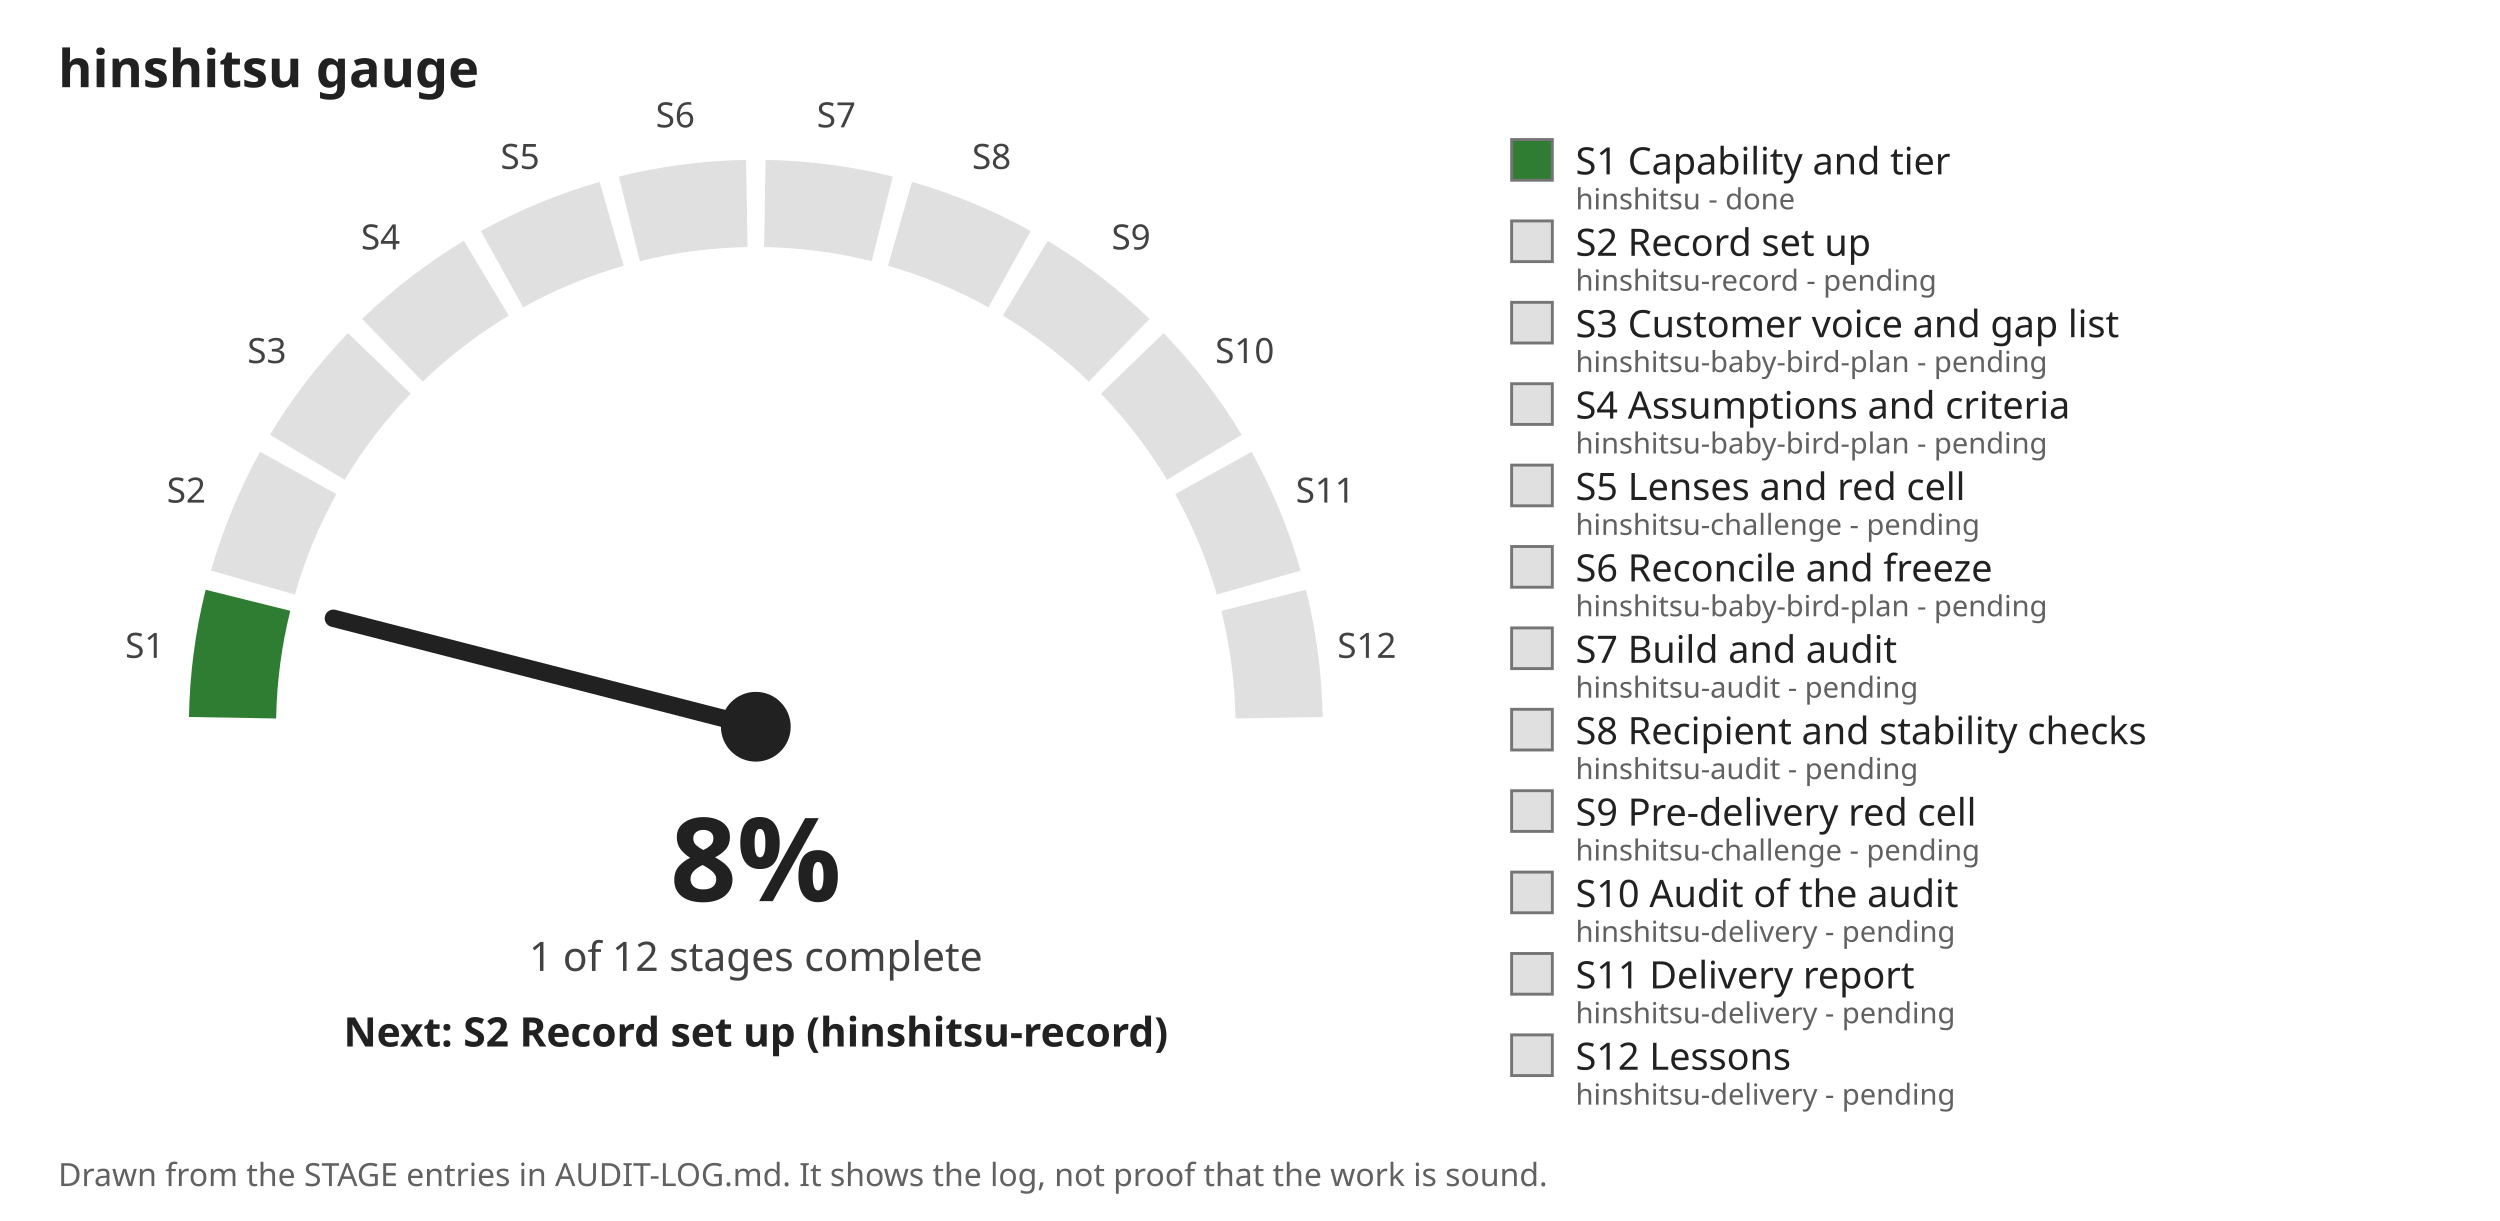
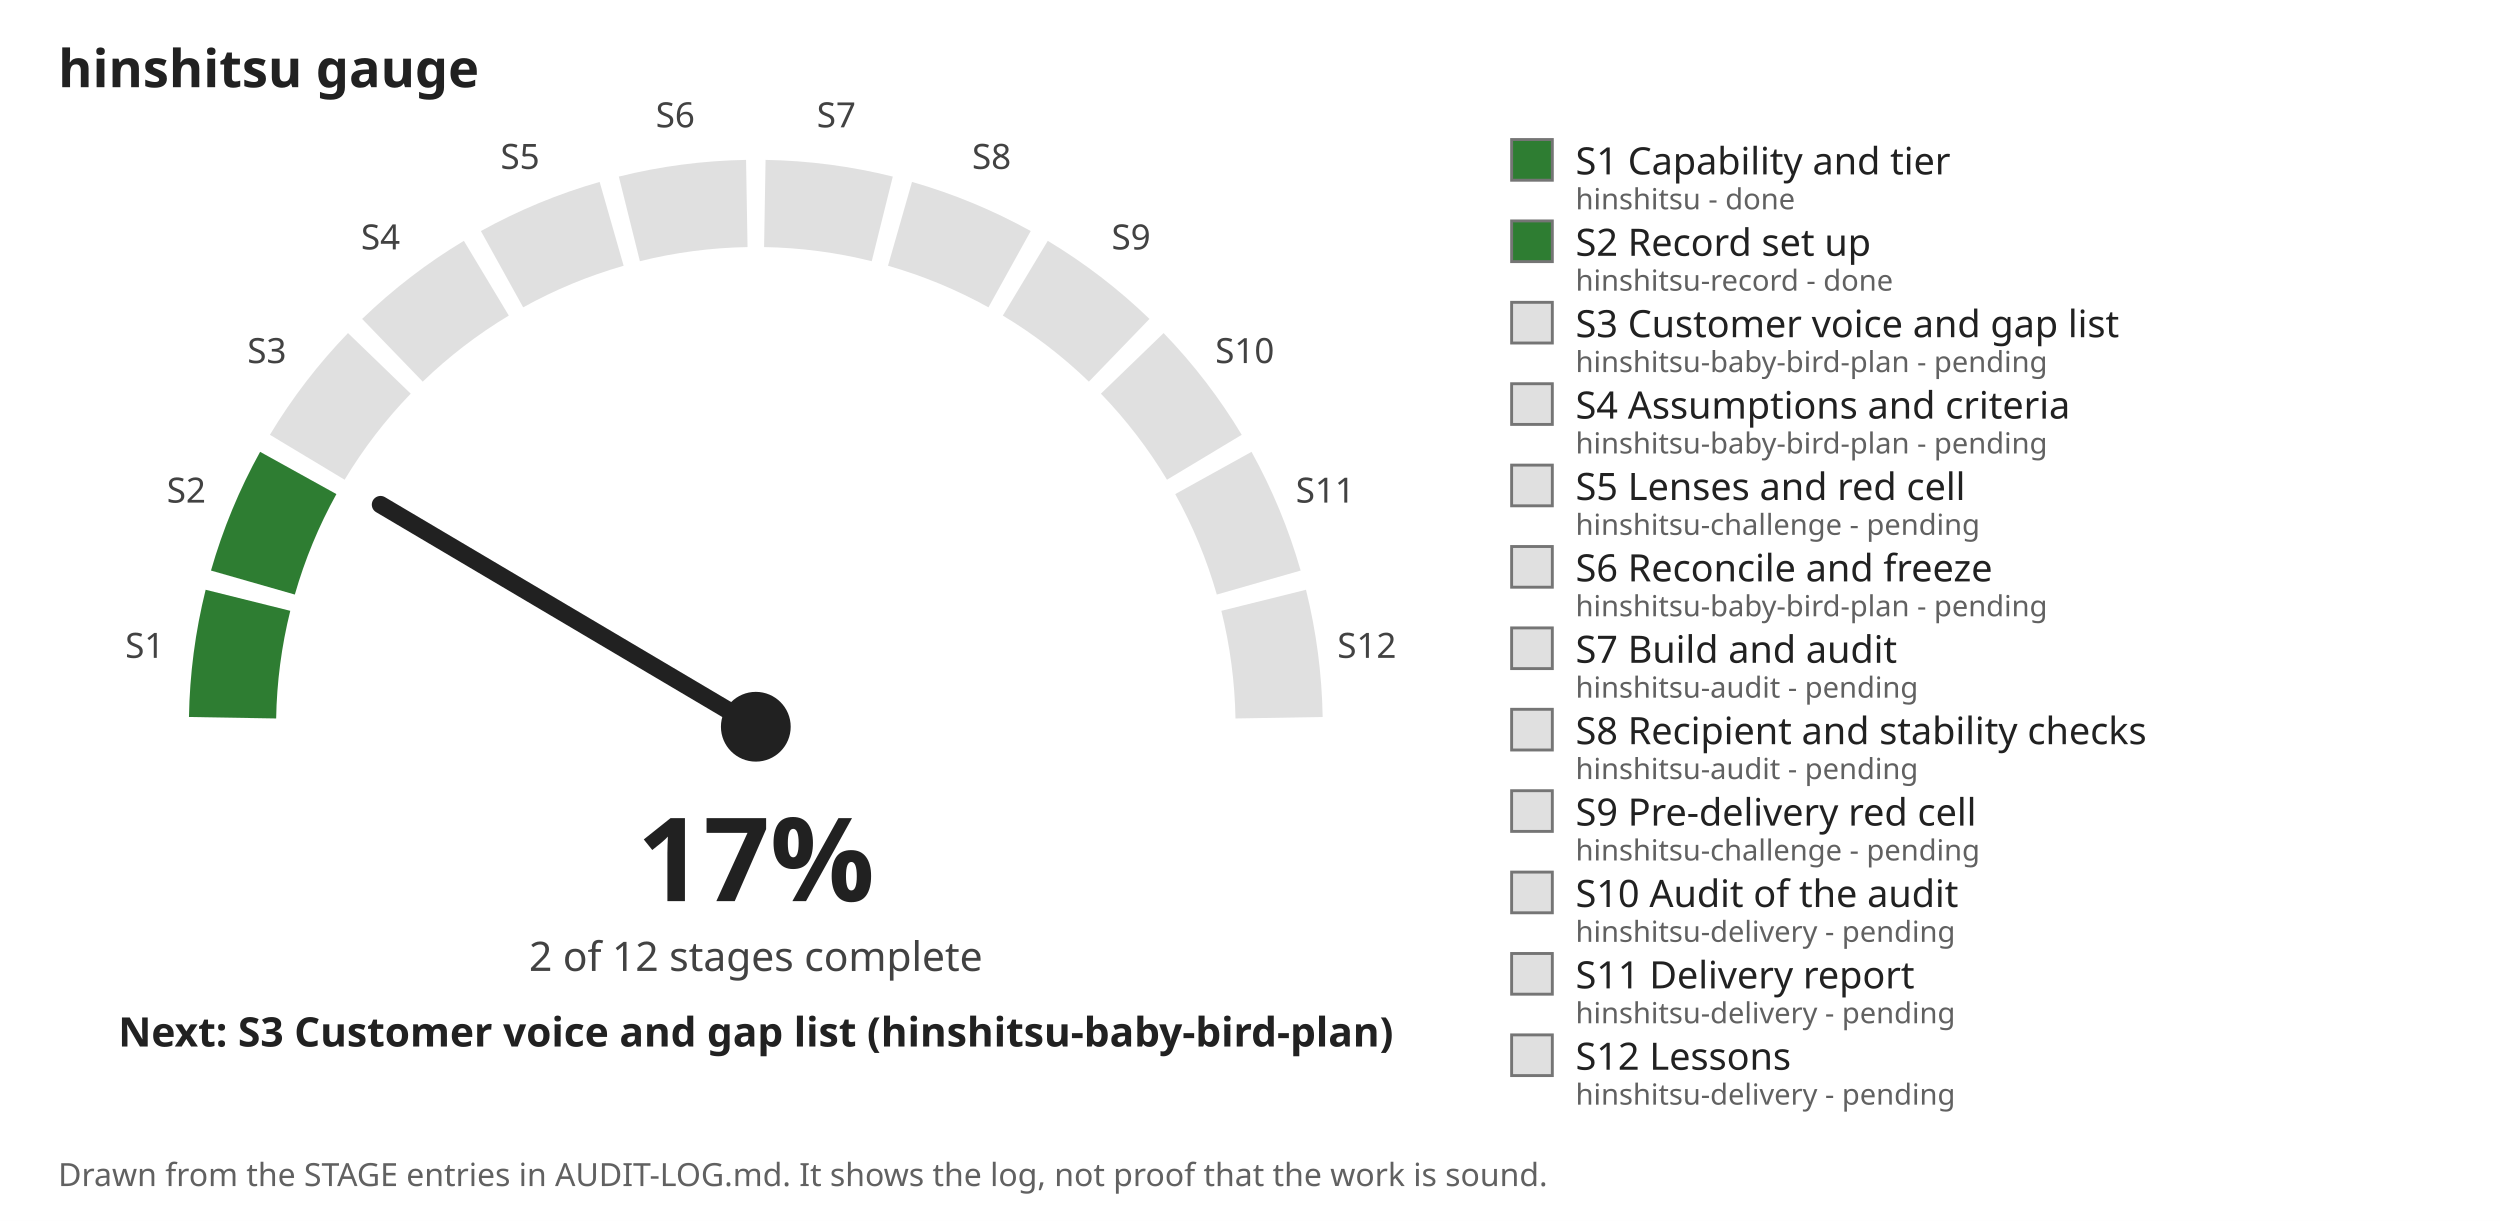
- <svg xmlns="http://www.w3.org/2000/svg" viewBox="0 0 860 420" width="860" height="420" role="img" aria-label="hinshitsu gauge: 8 percent, 1 of 12 stages complete">
+ <svg xmlns="http://www.w3.org/2000/svg" viewBox="0 0 860 420" width="860" height="420" role="img" aria-label="hinshitsu gauge: 17 percent, 2 of 12 stages complete">
  <rect width="860" height="420" fill="#ffffff" />
  <text x="20" y="30" font-family="sans-serif" font-size="18" font-weight="bold" fill="#212121">hinshitsu gauge</text>
  <path d="M 80.0 246.9 A 180 180 0 0 1 85.3 206.5" fill="none" stroke="#2e7d32" stroke-width="30" />
  <text x="49.8" y="226.3" font-family="sans-serif" font-size="12" text-anchor="middle" fill="#424242">S1</text>
-   <path d="M 87.0 200.4 A 180 180 0 0 1 102.6 162.7" fill="none" stroke="#e0e0e0" stroke-width="30" />
+   <path d="M 87.0 200.4 A 180 180 0 0 1 102.6 162.7" fill="none" stroke="#2e7d32" stroke-width="30" />
  <text x="64.1" y="172.9" font-family="sans-serif" font-size="12" text-anchor="middle" fill="#424242">S2</text>
  <path d="M 105.7 157.3 A 180 180 0 0 1 130.5 125.0" fill="none" stroke="#e0e0e0" stroke-width="30" />
  <text x="91.8" y="124.9" font-family="sans-serif" font-size="12" text-anchor="middle" fill="#424242">S3</text>
  <path d="M 135.0 120.5 A 180 180 0 0 1 167.3 95.7" fill="none" stroke="#e0e0e0" stroke-width="30" />
  <text x="130.9" y="85.8" font-family="sans-serif" font-size="12" text-anchor="middle" fill="#424242">S4</text>
  <path d="M 172.7 92.6 A 180 180 0 0 1 210.4 77.0" fill="none" stroke="#e0e0e0" stroke-width="30" />
  <text x="178.9" y="58.1" font-family="sans-serif" font-size="12" text-anchor="middle" fill="#424242">S5</text>
  <path d="M 216.5 75.3 A 180 180 0 0 1 256.9 70.0" fill="none" stroke="#e0e0e0" stroke-width="30" />
  <text x="232.3" y="43.8" font-family="sans-serif" font-size="12" text-anchor="middle" fill="#424242">S6</text>
  <path d="M 263.1 70.0 A 180 180 0 0 1 303.5 75.3" fill="none" stroke="#e0e0e0" stroke-width="30" />
  <text x="287.7" y="43.8" font-family="sans-serif" font-size="12" text-anchor="middle" fill="#424242">S7</text>
  <path d="M 309.6 77.0 A 180 180 0 0 1 347.3 92.6" fill="none" stroke="#e0e0e0" stroke-width="30" />
  <text x="341.1" y="58.1" font-family="sans-serif" font-size="12" text-anchor="middle" fill="#424242">S8</text>
  <path d="M 352.7 95.7 A 180 180 0 0 1 385.0 120.5" fill="none" stroke="#e0e0e0" stroke-width="30" />
  <text x="389.1" y="85.8" font-family="sans-serif" font-size="12" text-anchor="middle" fill="#424242">S9</text>
  <path d="M 389.5 125.0 A 180 180 0 0 1 414.3 157.3" fill="none" stroke="#e0e0e0" stroke-width="30" />
  <text x="428.2" y="124.9" font-family="sans-serif" font-size="12" text-anchor="middle" fill="#424242">S10</text>
  <path d="M 417.4 162.7 A 180 180 0 0 1 433.0 200.4" fill="none" stroke="#e0e0e0" stroke-width="30" />
  <text x="455.9" y="172.9" font-family="sans-serif" font-size="12" text-anchor="middle" fill="#424242">S11</text>
  <path d="M 434.7 206.5 A 180 180 0 0 1 440.0 246.9" fill="none" stroke="#e0e0e0" stroke-width="30" />
  <text x="470.2" y="226.3" font-family="sans-serif" font-size="12" text-anchor="middle" fill="#424242">S12</text>
-   <line x1="260.0" y1="250.0" x2="114.7" y2="212.7" stroke="#212121" stroke-width="6" stroke-linecap="round" />
+   <line x1="260.0" y1="250.0" x2="130.9" y2="173.6" stroke="#212121" stroke-width="6" stroke-linecap="round" />
  <circle cx="260.0" cy="250.0" r="12" fill="#212121" />
-   <text x="260.0" y="310.0" font-family="sans-serif" font-size="40" font-weight="bold" text-anchor="middle" fill="#212121">8%</text>
-   <text x="260.0" y="334.0" font-family="sans-serif" font-size="14" text-anchor="middle" fill="#424242">1 of 12 stages complete</text>
-   <text x="260.0" y="360.0" font-family="sans-serif" font-size="14" font-weight="bold" text-anchor="middle" fill="#212121">Next: S2 Record set up (hinshitsu-record)</text>
+   <text x="260.0" y="310.0" font-family="sans-serif" font-size="40" font-weight="bold" text-anchor="middle" fill="#212121">17%</text>
+   <text x="260.0" y="334.0" font-family="sans-serif" font-size="14" text-anchor="middle" fill="#424242">2 of 12 stages complete</text>
+   <text x="260.0" y="360.0" font-family="sans-serif" font-size="14" font-weight="bold" text-anchor="middle" fill="#212121">Next: S3 Customer voice and gap list (hinshitsu-baby-bird-plan)</text>
  <rect x="520" y="48" width="14" height="14" fill="#2e7d32" stroke="#757575" />
  <text x="542" y="60" font-family="sans-serif" font-size="13" font-weight="normal" fill="#212121">S1 Capability and tier</text>
  <text x="542" y="72" font-family="sans-serif" font-size="10" fill="#616161">hinshitsu - done</text>
-   <rect x="520" y="76" width="14" height="14" fill="#e0e0e0" stroke="#757575" />
+   <rect x="520" y="76" width="14" height="14" fill="#2e7d32" stroke="#757575" />
  <text x="542" y="88" font-family="sans-serif" font-size="13" font-weight="normal" fill="#212121">S2 Record set up</text>
-   <text x="542" y="100" font-family="sans-serif" font-size="10" fill="#616161">hinshitsu-record - pending</text>
+   <text x="542" y="100" font-family="sans-serif" font-size="10" fill="#616161">hinshitsu-record - done</text>
  <rect x="520" y="104" width="14" height="14" fill="#e0e0e0" stroke="#757575" />
  <text x="542" y="116" font-family="sans-serif" font-size="13" font-weight="normal" fill="#212121">S3 Customer voice and gap list</text>
  <text x="542" y="128" font-family="sans-serif" font-size="10" fill="#616161">hinshitsu-baby-bird-plan - pending</text>
  <rect x="520" y="132" width="14" height="14" fill="#e0e0e0" stroke="#757575" />
  <text x="542" y="144" font-family="sans-serif" font-size="13" font-weight="normal" fill="#212121">S4 Assumptions and criteria</text>
  <text x="542" y="156" font-family="sans-serif" font-size="10" fill="#616161">hinshitsu-baby-bird-plan - pending</text>
  <rect x="520" y="160" width="14" height="14" fill="#e0e0e0" stroke="#757575" />
  <text x="542" y="172" font-family="sans-serif" font-size="13" font-weight="normal" fill="#212121">S5 Lenses and red cell</text>
  <text x="542" y="184" font-family="sans-serif" font-size="10" fill="#616161">hinshitsu-challenge - pending</text>
  <rect x="520" y="188" width="14" height="14" fill="#e0e0e0" stroke="#757575" />
  <text x="542" y="200" font-family="sans-serif" font-size="13" font-weight="normal" fill="#212121">S6 Reconcile and freeze</text>
  <text x="542" y="212" font-family="sans-serif" font-size="10" fill="#616161">hinshitsu-baby-bird-plan - pending</text>
  <rect x="520" y="216" width="14" height="14" fill="#e0e0e0" stroke="#757575" />
  <text x="542" y="228" font-family="sans-serif" font-size="13" font-weight="normal" fill="#212121">S7 Build and audit</text>
  <text x="542" y="240" font-family="sans-serif" font-size="10" fill="#616161">hinshitsu-audit - pending</text>
  <rect x="520" y="244" width="14" height="14" fill="#e0e0e0" stroke="#757575" />
  <text x="542" y="256" font-family="sans-serif" font-size="13" font-weight="normal" fill="#212121">S8 Recipient and stability checks</text>
  <text x="542" y="268" font-family="sans-serif" font-size="10" fill="#616161">hinshitsu-audit - pending</text>
  <rect x="520" y="272" width="14" height="14" fill="#e0e0e0" stroke="#757575" />
  <text x="542" y="284" font-family="sans-serif" font-size="13" font-weight="normal" fill="#212121">S9 Pre-delivery red cell</text>
  <text x="542" y="296" font-family="sans-serif" font-size="10" fill="#616161">hinshitsu-challenge - pending</text>
  <rect x="520" y="300" width="14" height="14" fill="#e0e0e0" stroke="#757575" />
  <text x="542" y="312" font-family="sans-serif" font-size="13" font-weight="normal" fill="#212121">S10 Audit of the audit</text>
  <text x="542" y="324" font-family="sans-serif" font-size="10" fill="#616161">hinshitsu-delivery - pending</text>
  <rect x="520" y="328" width="14" height="14" fill="#e0e0e0" stroke="#757575" />
  <text x="542" y="340" font-family="sans-serif" font-size="13" font-weight="normal" fill="#212121">S11 Delivery report</text>
  <text x="542" y="352" font-family="sans-serif" font-size="10" fill="#616161">hinshitsu-delivery - pending</text>
  <rect x="520" y="356" width="14" height="14" fill="#e0e0e0" stroke="#757575" />
  <text x="542" y="368" font-family="sans-serif" font-size="13" font-weight="normal" fill="#212121">S12 Lessons</text>
  <text x="542" y="380" font-family="sans-serif" font-size="10" fill="#616161">hinshitsu-delivery - pending</text>
  <text x="20" y="408" font-family="sans-serif" font-size="11" fill="#616161">Drawn from the STAGE entries in AUDIT-LOG.md. It shows the log, not proof that the work is sound.</text>
</svg>
